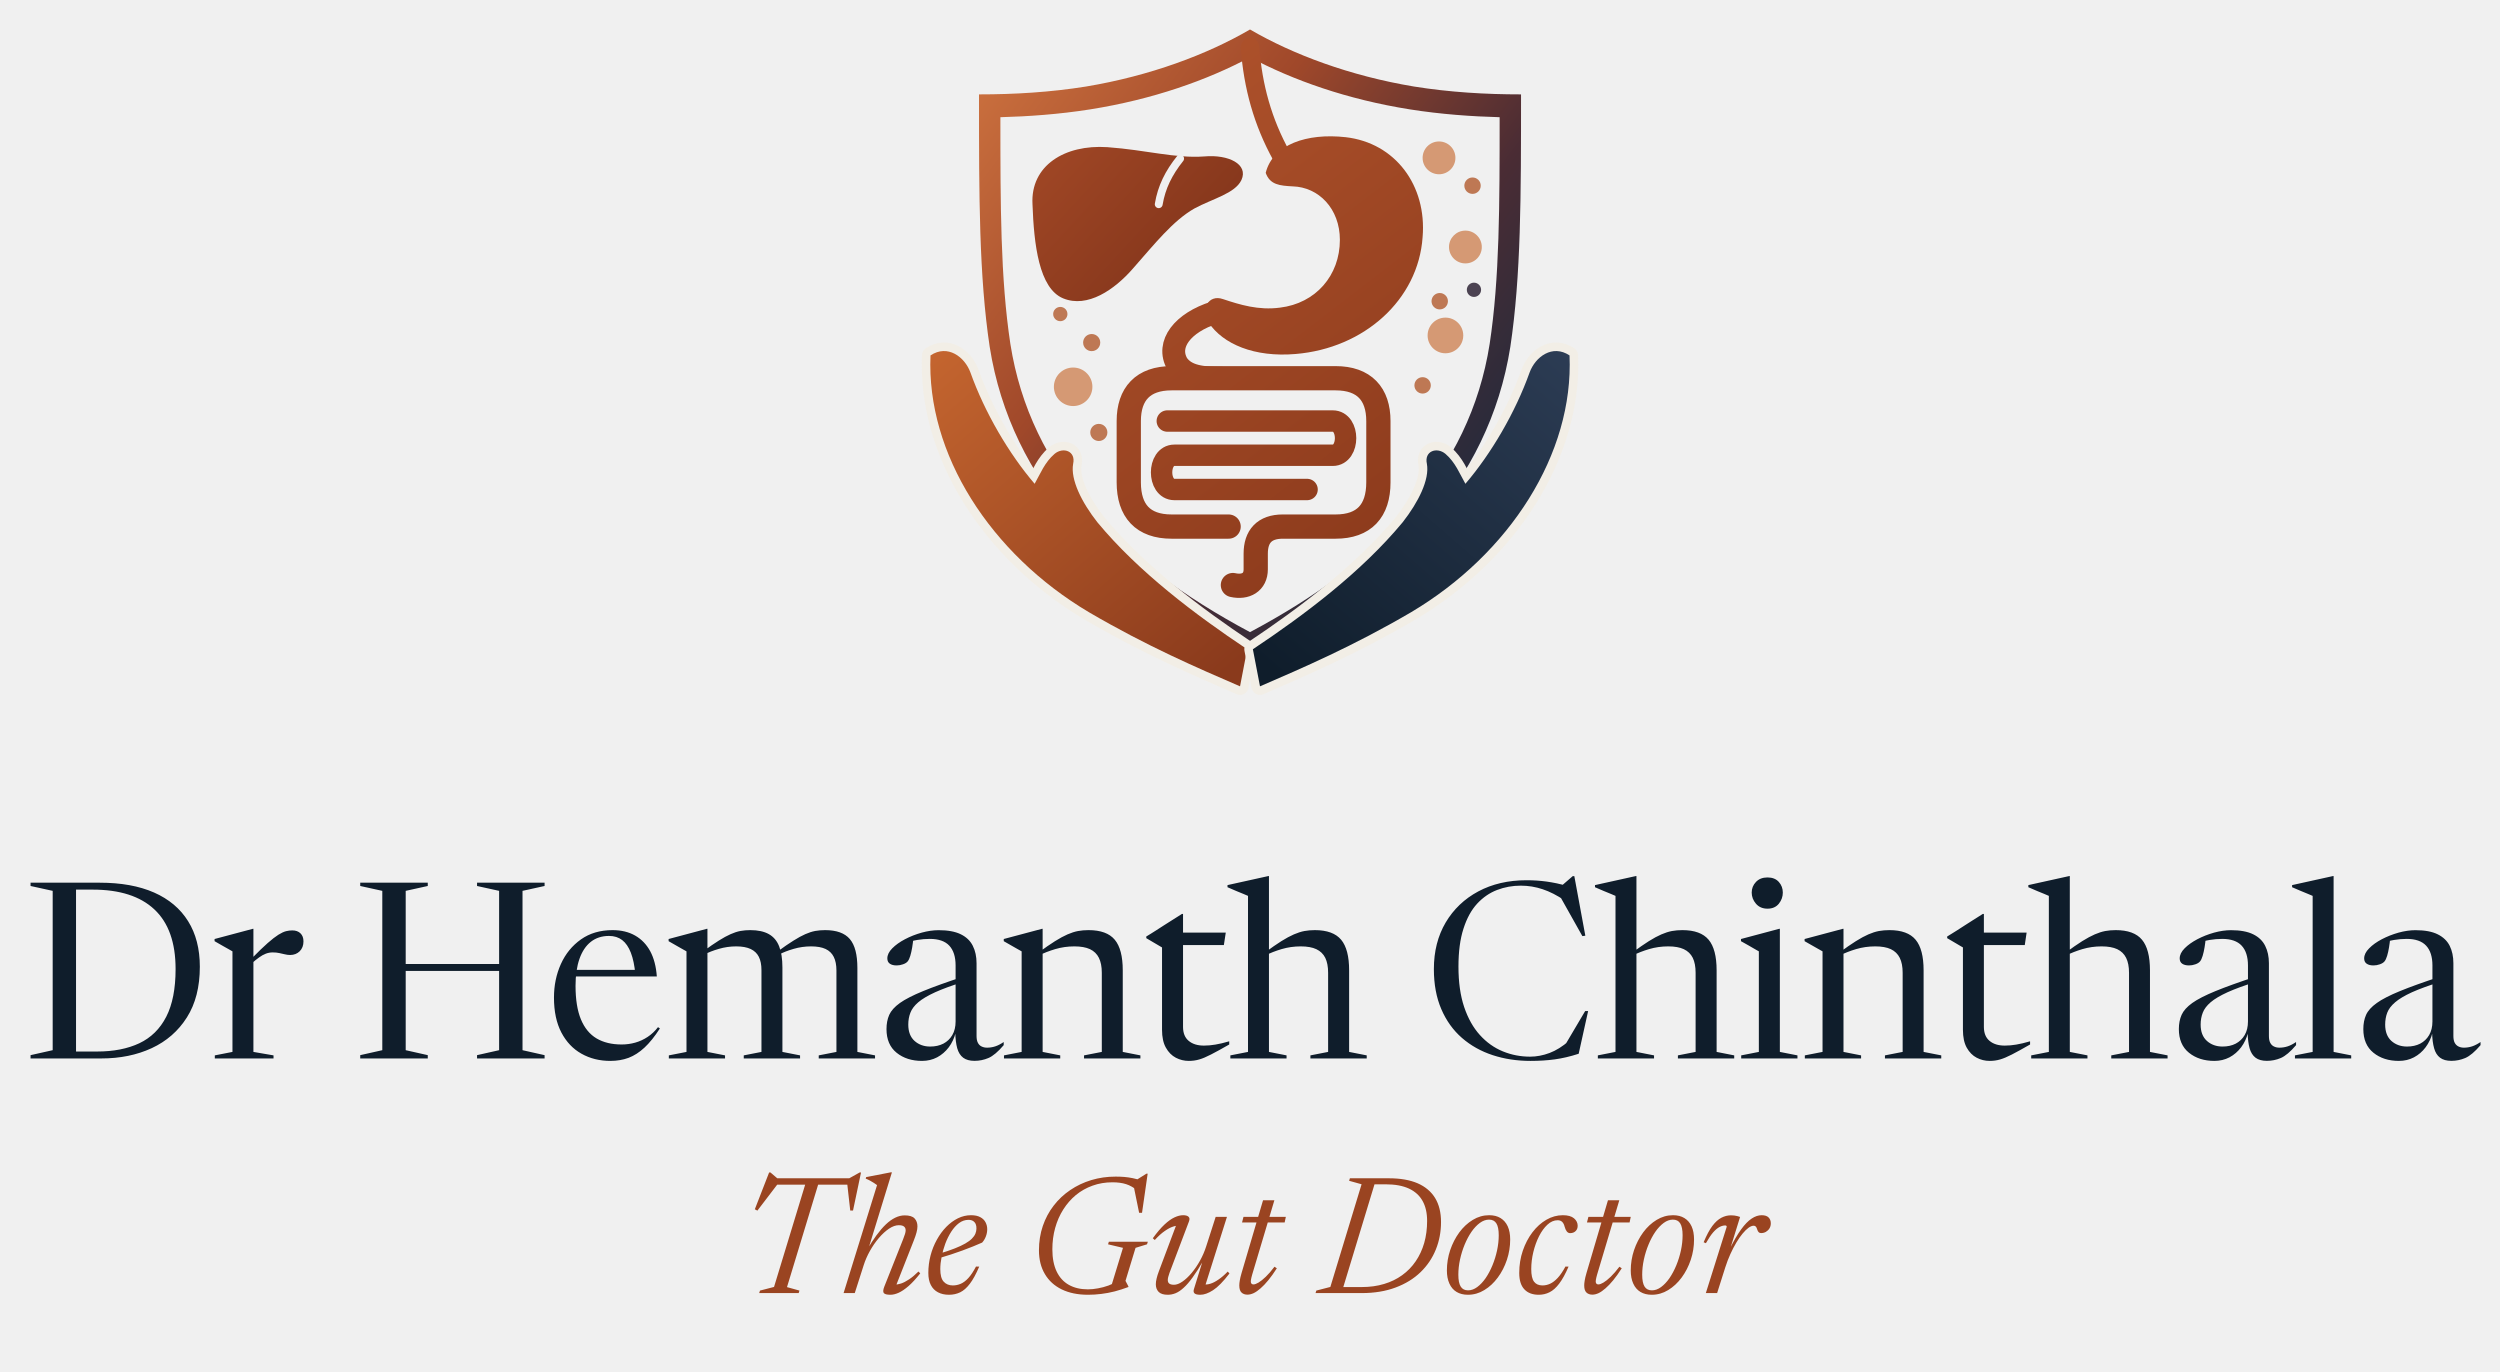
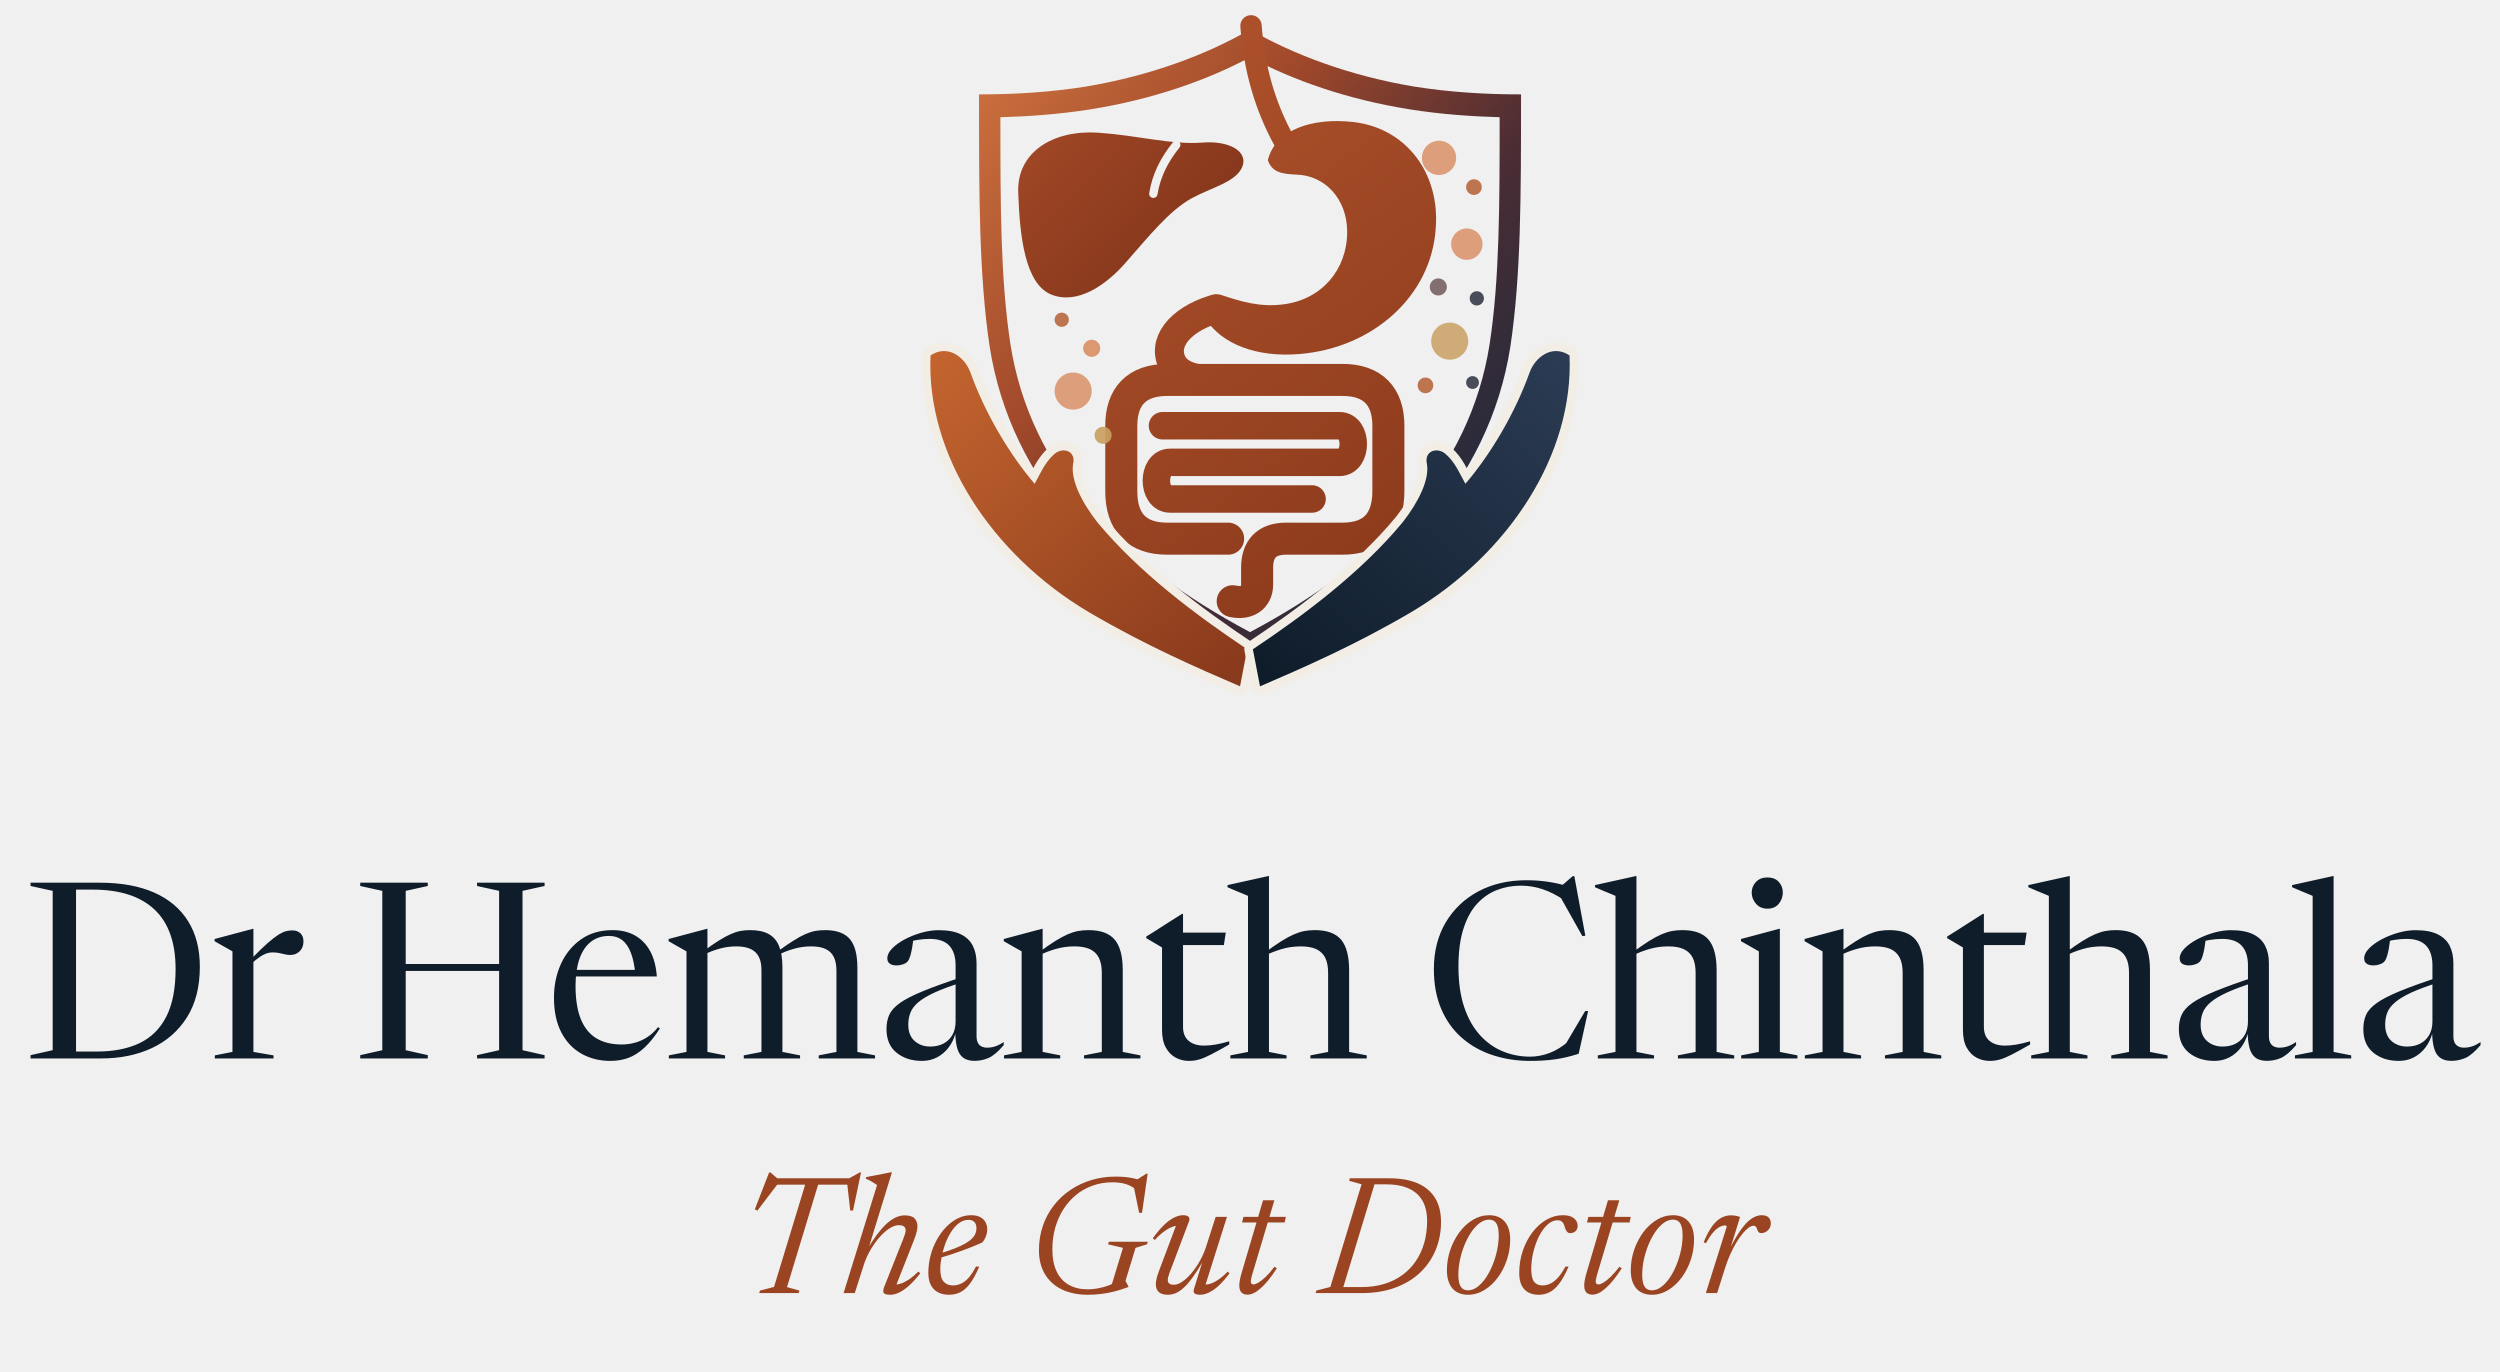
<svg xmlns="http://www.w3.org/2000/svg" viewBox="-4 -4 447.494 245.46" role="img">
  <g transform="translate(155.92 -7.02) scale(1.2766)">
    <defs>
-       <linearGradient id="sc3ring" x1="10" y1="10" x2="90" y2="70" gradientUnits="userSpaceOnUse">
+       <linearGradient id="sc4ring" x1="10" y1="10" x2="90" y2="70" gradientUnits="userSpaceOnUse">
        <stop offset="0" stop-color="#cf7440" />
        <stop offset=".38" stop-color="#a0482a" />
        <stop offset=".7" stop-color="#4a2c34" />
        <stop offset="1" stop-color="#1c2b3e" />
      </linearGradient>
-       <linearGradient id="sc3org" x1="20" y1="20" x2="70" y2="85" gradientUnits="userSpaceOnUse">
+       <linearGradient id="sc4org" x1="20" y1="20" x2="70" y2="85" gradientUnits="userSpaceOnUse">
        <stop offset="0" stop-color="#b0532c" />
        <stop offset="1" stop-color="#8a391b" />
      </linearGradient>
-       <linearGradient id="sc3liv" x1="20" y1="22" x2="45" y2="45" gradientUnits="userSpaceOnUse">
+       <linearGradient id="sc4liv" x1="20" y1="22" x2="45" y2="45" gradientUnits="userSpaceOnUse">
        <stop offset="0" stop-color="#a24826" />
        <stop offset="1" stop-color="#7e3219" />
      </linearGradient>
-       <linearGradient id="sc3hl" x1="5" y1="52" x2="45" y2="98" gradientUnits="userSpaceOnUse">
+       <linearGradient id="sc4hl" x1="5" y1="52" x2="45" y2="98" gradientUnits="userSpaceOnUse">
        <stop offset="0" stop-color="#c4652f" />
        <stop offset="1" stop-color="#8a3a1c" />
      </linearGradient>
-       <linearGradient id="sc3hr" x1="95" y1="52" x2="55" y2="98" gradientUnits="userSpaceOnUse">
+       <linearGradient id="sc4hr" x1="95" y1="52" x2="55" y2="98" gradientUnits="userSpaceOnUse">
        <stop offset="0" stop-color="#2c3c54" />
        <stop offset="1" stop-color="#0f1d2b" />
      </linearGradient>
-       <mask id="sc3lobe" maskUnits="userSpaceOnUse" x="0" y="0" width="100" height="100">
+       <mask id="sc4lobe" maskUnits="userSpaceOnUse" x="0" y="0" width="100" height="100">
        <rect width="100" height="100" fill="#fff" />
        <path d="M40.2 24.6 C38.6 26.6 37.6 28.6 37.2 31" stroke="#000" stroke-width="1.1" fill="none" stroke-linecap="round" />
      </mask>
    </defs>
-     <path d="M50 6.5 C56 10 64 13 73 14.5 C78 15.3 83 15.6 88 15.6 C88 30 88 41 86.5 51 C83.5 70 70 84 50 94.5 C30 84 16.5 70 13.5 51 C12 41 12 30 12 15.6 C17 15.6 22 15.3 27 14.5 C36 13 44 10 50 6.5 Z M50 10.4 C56 13.6 63.6 16.3 72.4 17.7 C76.8 18.4 81.2 18.7 85 18.8 C85 31 85 41.4 83.6 50.6 C80.8 68.4 68.4 81.2 50 91 C31.6 81.2 19.2 68.4 16.4 50.6 C15 41.4 15 31 15 18.8 C18.8 18.7 23.2 18.4 27.6 17.7 C36.4 16.3 44 13.6 50 10.4 Z" fill-rule="evenodd" fill="url(#sc3ring)" />
-     <path d="M50 9 C50.4 14.5 51.8 19.5 54.4 24.2" fill="none" stroke="url(#sc3org)" stroke-width="2.6" stroke-linecap="round" />
-     <path d="M19.5 31 C19.2 25.6 24 22.6 30 23 C35.5 23.4 39.5 24.6 43.6 24.3 C47 24 49.8 25.4 48.8 27.6 C47.9 29.5 44.8 30.2 42.2 31.6 C39.2 33.3 36.6 36.6 33.6 40 C31 43 27.2 45.6 23.8 44.2 C20.4 42.8 19.7 36.6 19.5 31 Z" fill="url(#sc3liv)" mask="url(#sc3lobe)" />
-     <path d="M52.2 26.6 C53.2 22.6 58 21 63.4 21.6 C70.4 22.4 74.8 28.4 74.2 35.6 C73.6 44.4 66 51.2 56.4 52 C50.6 52.5 46.2 50.6 44.2 47.6 C43 45.7 44.2 43.6 46.2 44.3 C48.6 45.1 51.2 45.9 54.2 45.5 C59.2 44.9 62.6 41 62.6 36 C62.6 31.6 59.6 28.6 56 28.5 C54.2 28.4 52.8 28.3 52.2 26.6 Z" fill="url(#sc3org)" />
-     <path d="M45 46.2 C40.6 47.6 38.2 50.6 39.8 53.4 C41 55.2 43.4 55.4 46 55.4" fill="none" stroke="url(#sc3org)" stroke-width="3.2" stroke-linecap="round" />
-     <path d="M46 55.4 L62 55.4 C66 55.4 68 57.6 68 61.4 L68 70 C68 74 66 76.2 62 76.2 L54.6 76.2 C52 76.2 50.8 77.6 50.8 80 L50.8 82.2 C50.8 84 49.4 84.8 47.6 84.4 M46 55.4 L39 55.4 C35 55.4 33 57.6 33 61.4 L33 70 C33 74 35 76.2 39 76.2 L47 76.2" fill="none" stroke="url(#sc3org)" stroke-width="3.4" stroke-linecap="round" stroke-linejoin="round" />
-     <path d="M38.4 61.4 L61.6 61.4 C64 61.4 64 66.2 61.6 66.2 L39.4 66.2 C37 66.2 37 71 39.4 71 L58 71" fill="none" stroke="url(#sc3org)" stroke-width="3" stroke-linecap="round" stroke-linejoin="round" />
-     <circle cx="76.5" cy="24.5" r="2.3" fill="#d08a5e" opacity="0.85" />
-     <circle cx="81.2" cy="28.4" r="1.15" fill="#b86a42" opacity="0.9" />
-     <circle cx="80.2" cy="37" r="2.3" fill="#d08a5e" opacity="0.85" />
-     <circle cx="76.6" cy="44.6" r="1.15" fill="#b86a42" opacity="0.9" />
-     <circle cx="81.4" cy="43" r="1" fill="#3a3040" opacity="0.9" />
-     <circle cx="77.4" cy="49.4" r="2.5" fill="#d08a5e" opacity="0.85" />
-     <circle cx="74.2" cy="56.4" r="1.15" fill="#b86a42" opacity="0.9" />
-     <circle cx="23.4" cy="46.4" r="1" fill="#b86a42" opacity="0.9" />
-     <circle cx="27.8" cy="50.4" r="1.2" fill="#b86a42" opacity="0.9" />
-     <circle cx="25.2" cy="56.6" r="2.7" fill="#d08a5e" opacity="0.85" />
-     <circle cx="28.8" cy="63" r="1.2" fill="#b86a42" opacity="0.9" />
+     <path d="M50 6.5 C56 10 64 13 73 14.5 C78 15.3 83 15.6 88 15.6 C88 30 88 41 86.5 51 C83.5 70 70 84 50 94.5 C30 84 16.5 70 13.5 51 C12 41 12 30 12 15.6 C17 15.6 22 15.3 27 14.5 C36 13 44 10 50 6.5 Z M50 10.4 C56 13.6 63.6 16.3 72.4 17.7 C76.8 18.4 81.2 18.7 85 18.8 C85 31 85 41.4 83.6 50.6 C80.8 68.4 68.4 81.2 50 91 C31.6 81.2 19.2 68.4 16.4 50.6 C15 41.4 15 31 15 18.8 C18.8 18.7 23.2 18.4 27.6 17.7 C36.4 16.3 44 13.6 50 10.4 Z" fill-rule="evenodd" fill="url(#sc4ring)" />
+     <g transform="translate(48 52) scale(1.07) translate(-48 -52)">
+       <path d="M50 9 C50.4 14.5 51.8 19.5 54.4 24.2" fill="none" stroke="url(#sc4org)" stroke-width="2.8" stroke-linecap="round" />
+       <path d="M19.5 31 C19.2 25.6 24 22.6 30 23 C35.5 23.4 39.5 24.6 43.6 24.3 C47 24 49.8 25.4 48.8 27.6 C47.9 29.5 44.8 30.2 42.2 31.6 C39.2 33.3 36.6 36.6 33.6 40 C31 43 27.2 45.6 23.8 44.2 C20.4 42.8 19.7 36.6 19.5 31 Z" fill="url(#sc4liv)" mask="url(#sc4lobe)" />
+       <path d="M52.2 26.6 C53.2 22.6 58 21 63.4 21.6 C70.4 22.4 74.8 28.4 74.2 35.6 C73.6 44.4 66 51.2 56.4 52 C50.6 52.5 46.2 50.6 44.2 47.6 C43 45.7 44.2 43.6 46.2 44.3 C48.6 45.1 51.2 45.9 54.2 45.5 C59.2 44.9 62.6 41 62.6 36 C62.6 31.6 59.6 28.6 56 28.5 C54.2 28.4 52.8 28.3 52.2 26.6 Z" fill="url(#sc4org)" />
+       <path d="M45 46.2 C40.6 47.6 38.2 50.6 39.8 53.4 C41 55.2 43.4 55.4 46 55.4" fill="none" stroke="url(#sc4org)" stroke-width="3.8" stroke-linecap="round" />
+       <path d="M46 55.4 L62 55.4 C66 55.4 68 57.6 68 61.4 L68 70 C68 74 66 76.2 62 76.2 L54.6 76.2 C52 76.2 50.8 77.6 50.8 80 L50.8 82.2 C50.8 84 49.4 84.8 47.6 84.4 M46 55.4 L39 55.4 C35 55.4 33 57.6 33 61.4 L33 70 C33 74 35 76.2 39 76.2 L47 76.2" fill="none" stroke="url(#sc4org)" stroke-width="4.2" stroke-linecap="round" stroke-linejoin="round" />
+       <path d="M38.4 61.4 L61.6 61.4 C64 61.4 64 66.2 61.6 66.2 L39.4 66.2 C37 66.2 37 71 39.4 71 L58 71" fill="none" stroke="url(#sc4org)" stroke-width="3.6" stroke-linecap="round" stroke-linejoin="round" />
+     </g>
+     <circle cx="76.5" cy="24.5" r="2.4" fill="#d99066" opacity="0.85" />
+     <circle cx="81.4" cy="28.6" r="1.1" fill="#b86a42" opacity="0.92" />
+     <circle cx="80.4" cy="36.6" r="2.2" fill="#d99066" opacity="0.85" />
+     <circle cx="76.4" cy="42.6" r="1.2" fill="#7a6466" opacity="0.92" />
+     <circle cx="81.8" cy="44.2" r="1" fill="#3a3f4c" opacity="0.92" />
+     <circle cx="78" cy="50.2" r="2.6" fill="#c9a061" opacity="0.85" />
+     <circle cx="74.6" cy="56.4" r="1.1" fill="#b86a42" opacity="0.92" />
+     <circle cx="81.2" cy="56" r="0.9" fill="#3a3f4c" opacity="0.92" />
+     <circle cx="23.6" cy="47.2" r="1" fill="#b86a42" opacity="0.92" />
+     <circle cx="27.8" cy="51.2" r="1.2" fill="#d99066" opacity="0.92" />
+     <circle cx="25.2" cy="57.2" r="2.6" fill="#d99066" opacity="0.85" />
+     <circle cx="29.4" cy="63.4" r="1.2" fill="#c9a061" opacity="0.92" />
    <path d="M5.2 52.2 C4.6 66 13.6 80 27.4 88.2 C35.6 93 42.6 96 48.6 98.6 L49.6 93.4 C42.4 88.6 34.4 82.6 28.6 75.6 C26.4 72.8 24.8 69.6 25.2 67.4 C25.6 65.6 23.8 65 22.6 66 C21.2 67.2 20.6 68.8 19.8 70.2 C16.2 66 12.8 60.2 10.8 54.6 C10 52.4 7.6 50.6 5.2 52.2 Z" fill="none" stroke="#f2eee6" stroke-width="2.4" stroke-linejoin="round" />
-     <path d="M5.2 52.2 C4.6 66 13.6 80 27.4 88.2 C35.6 93 42.6 96 48.6 98.6 L49.6 93.4 C42.4 88.6 34.4 82.6 28.6 75.6 C26.4 72.8 24.8 69.6 25.2 67.4 C25.6 65.6 23.8 65 22.6 66 C21.2 67.2 20.6 68.8 19.8 70.2 C16.2 66 12.8 60.2 10.8 54.6 C10 52.4 7.6 50.6 5.2 52.2 Z" fill="url(#sc3hl)" />
+     <path d="M5.2 52.2 C4.6 66 13.6 80 27.4 88.2 C35.6 93 42.6 96 48.6 98.6 L49.6 93.4 C42.4 88.6 34.4 82.6 28.6 75.6 C26.4 72.8 24.8 69.6 25.2 67.4 C25.6 65.6 23.8 65 22.6 66 C21.2 67.2 20.6 68.8 19.8 70.2 C16.2 66 12.8 60.2 10.8 54.6 C10 52.4 7.6 50.6 5.2 52.2 Z" fill="url(#sc4hl)" />
    <path d="M 94.8 52.2 C 95.4 66 86.4 80 72.6 88.2 C 64.4 93 57.4 96 51.4 98.6 L 50.4 93.4 C 57.6 88.6 65.6 82.6 71.4 75.6 C 73.6 72.8 75.2 69.6 74.8 67.4 C 74.4 65.6 76.2 65 77.4 66 C 78.8 67.2 79.4 68.8 80.2 70.2 C 83.8 66 87.2 60.2 89.2 54.6 C 90 52.4 92.4 50.6 94.8 52.2 Z" fill="none" stroke="#f2eee6" stroke-width="2.4" stroke-linejoin="round" />
-     <path d="M 94.8 52.2 C 95.4 66 86.4 80 72.6 88.2 C 64.4 93 57.4 96 51.4 98.6 L 50.4 93.4 C 57.6 88.6 65.6 82.6 71.4 75.6 C 73.6 72.8 75.2 69.6 74.8 67.4 C 74.4 65.6 76.2 65 77.4 66 C 78.8 67.2 79.4 68.8 80.2 70.2 C 83.8 66 87.2 60.2 89.2 54.6 C 90 52.4 92.4 50.6 94.8 52.2 Z" fill="url(#sc3hr)" />
+     <path d="M 94.8 52.2 C 95.4 66 86.4 80 72.6 88.2 C 64.4 93 57.4 96 51.4 98.6 L 50.4 93.4 C 57.6 88.6 65.6 82.6 71.4 75.6 C 73.6 72.8 75.2 69.6 74.8 67.4 C 74.4 65.6 76.2 65 77.4 66 C 78.8 67.2 79.4 68.8 80.2 70.2 C 83.8 66 87.2 60.2 89.2 54.6 C 90 52.4 92.4 50.6 94.8 52.2 Z" fill="url(#sc4hr)" />
  </g>
  <g transform="translate(0 185.46)">
    <path d="M27.43 -16.01Q27.43 -23.12 23.64 -26.67Q19.86 -30.22 12.6 -30.22H7.13L7.18 -31.46H13.85Q19.58 -31.46 23.58 -29.7Q27.58 -27.93 29.67 -24.57Q31.77 -21.21 31.77 -16.42Q31.77 -10.99 29.45 -7.34Q27.14 -3.69 23.15 -1.84Q19.17 0 14.15 0H7.18L7.13 -1.24H13.38Q17.8 -1.24 20.94 -2.72Q24.09 -4.21 25.76 -7.47Q27.43 -10.72 27.43 -16.01ZM1.47 0V-0.59L5.43 -1.48V-30L1.47 -30.87V-31.46H9.61V0H1.47ZM48.32 -22.92Q49.24 -22.92 49.78 -22.4Q50.32 -21.88 50.32 -20.96Q50.32 -19.87 49.65 -19.19Q48.97 -18.52 47.93 -18.52Q47.46 -18.52 46.99 -18.64Q46.53 -18.75 46.01 -18.86Q45.49 -18.98 44.82 -18.98Q44.16 -18.98 43.57 -18.75Q42.98 -18.52 42.39 -18.09Q41.79 -17.67 41.08 -17.03V-17.92Q42.76 -19.64 43.91 -20.65Q45.06 -21.66 45.84 -22.15Q46.62 -22.63 47.2 -22.78Q47.77 -22.92 48.32 -22.92ZM41.36 -18.82V-1.17L44.96 -0.55V0H34.45V-0.55L37.61 -1.17V-19.17Q37.33 -19.33 36.89 -19.58Q36.46 -19.82 35.84 -20.17Q35.22 -20.53 34.41 -20.99V-21.38L41.27 -23.21H41.36V-18.82ZM68.62 -1.48 72.57 -0.59V0H60.48V-0.59L64.43 -1.48V-30L60.48 -30.87V-31.46H72.57V-30.87L68.62 -30V-1.48ZM89.53 -1.48 93.48 -0.59V0H81.39V-0.59L85.34 -1.48V-30L81.39 -30.87V-31.46H93.48V-30.87L89.53 -30V-1.48ZM66.09 -15.67V-16.91H87.8V-15.67H66.09ZM105.65 -22.97Q107.97 -22.97 109.68 -22Q111.39 -21.03 112.39 -19.19Q113.38 -17.34 113.57 -14.68H98.77V-15.86H111.28L109.73 -15.05Q109.51 -17.41 108.92 -18.93Q108.33 -20.45 107.37 -21.19Q106.4 -21.93 105.02 -21.93Q103.1 -21.93 101.76 -20.88Q100.42 -19.82 99.72 -17.82Q99.02 -15.82 99.02 -13Q99.02 -9.33 99.98 -7Q100.95 -4.67 102.79 -3.58Q104.63 -2.5 107.27 -2.5Q108.52 -2.5 109.7 -2.83Q110.87 -3.16 111.92 -3.85Q112.97 -4.54 113.78 -5.6L114.12 -5.37Q112.73 -3.21 111.36 -1.94Q109.99 -0.67 108.51 -0.11Q107.02 0.44 105.25 0.44Q102.37 0.44 100.08 -0.85Q97.8 -2.13 96.48 -4.65Q95.16 -7.18 95.16 -10.89Q95.16 -14.16 96.4 -16.91Q97.64 -19.65 99.99 -21.31Q102.34 -22.97 105.65 -22.97ZM122.63 -19.04V-1.17L125.78 -0.55V0H115.72V-0.55L118.88 -1.17V-19.17Q118.53 -19.37 117.85 -19.75Q117.17 -20.13 115.68 -20.99V-21.38L122.53 -23.21H122.63V-19.04ZM136.05 -16.29V-1.17L139.21 -0.55V0H129.13V-0.55L132.3 -1.17V-15.81Q132.3 -17.25 131.83 -18.19Q131.36 -19.12 130.37 -19.59Q129.37 -20.06 127.78 -20.06Q126.18 -20.06 124.66 -19.61Q123.14 -19.17 122.11 -18.62L121.88 -19.18Q123.49 -20.36 124.67 -21.1Q125.85 -21.84 126.78 -22.25Q127.7 -22.66 128.54 -22.82Q129.38 -22.97 130.3 -22.97Q132.34 -22.97 133.61 -22.26Q134.88 -21.55 135.46 -20.08Q136.05 -18.61 136.05 -16.29ZM149.47 -16.2V-1.17L152.63 -0.55V0H142.55V-0.55L145.72 -1.17V-15.73Q145.72 -17.23 145.24 -18.18Q144.77 -19.13 143.77 -19.6Q142.77 -20.06 141.18 -20.06Q139.57 -20.06 138.04 -19.61Q136.5 -19.16 135.48 -18.61L135.23 -19.17Q136.84 -20.35 138.03 -21.09Q139.22 -21.84 140.15 -22.25Q141.08 -22.66 141.92 -22.82Q142.77 -22.97 143.69 -22.97Q146.76 -22.97 148.12 -21.37Q149.47 -19.78 149.47 -16.2ZM168.41 -14.64 168.62 -13.76Q165.38 -12.75 163.39 -11.85Q161.4 -10.94 160.36 -10.05Q159.33 -9.16 158.96 -8.19Q158.58 -7.22 158.58 -6.06Q158.58 -4.14 159.71 -3.13Q160.84 -2.13 162.5 -2.13Q163.84 -2.13 164.86 -2.65Q165.87 -3.18 166.46 -4.18Q167.05 -5.19 167.05 -6.62V-16.65Q167.05 -18.97 165.92 -20.19Q164.79 -21.4 162.44 -21.4Q161.31 -21.4 160.18 -21.21Q159.04 -21.02 158.29 -20.66L159.49 -21.53Q159.42 -20.72 159.28 -19.88Q159.14 -19.04 158.94 -18.37Q158.74 -17.7 158.47 -17.37Q158.19 -17.04 157.63 -16.85Q157.07 -16.65 156.49 -16.65Q155.73 -16.65 155.28 -16.96Q154.83 -17.27 154.83 -17.91Q154.83 -18.82 155.71 -19.71Q156.6 -20.61 157.99 -21.34Q159.38 -22.07 160.98 -22.52Q162.58 -22.96 164.01 -22.96Q166.5 -22.96 167.99 -22.22Q169.47 -21.49 170.13 -20.16Q170.8 -18.83 170.8 -17.04V-4.02Q170.8 -3.25 171.04 -2.8Q171.28 -2.34 171.71 -2.14Q172.14 -1.93 172.68 -1.93Q173.43 -1.93 174.14 -2.16Q174.85 -2.39 175.66 -2.94V-2.38Q174.13 -0.59 172.93 -0.08Q171.73 0.43 170.44 0.43Q169.16 0.43 168.41 -0.13Q167.66 -0.7 167.34 -1.83Q167.03 -2.96 166.99 -4.63L167.07 -4.65Q166.69 -3.15 165.83 -2Q164.96 -0.85 163.74 -0.2Q162.51 0.44 161.05 0.44Q158.3 0.44 156.49 -1.02Q154.68 -2.48 154.68 -5.26Q154.68 -6.69 155.17 -7.8Q155.66 -8.9 157.07 -9.92Q158.49 -10.93 161.22 -12.05Q163.95 -13.17 168.41 -14.64ZM182.63 -18.99V-1.17L185.78 -0.55V0H175.71V-0.55L178.87 -1.17V-19.17Q178.52 -19.37 177.84 -19.75Q177.17 -20.13 175.67 -20.99V-21.38L182.53 -23.21H182.63V-18.99ZM190.04 -0.55 193.22 -1.17V-15.34Q193.22 -16.96 192.7 -18.01Q192.18 -19.05 191.11 -19.56Q190.03 -20.06 188.31 -20.06Q186.53 -20.06 184.88 -19.57Q183.22 -19.07 182.12 -18.5L181.87 -18.94Q183.57 -20.19 184.84 -20.99Q186.1 -21.78 187.09 -22.21Q188.08 -22.64 188.97 -22.81Q189.86 -22.97 190.84 -22.97Q194.11 -22.97 195.54 -21.25Q196.97 -19.54 196.97 -15.77V-1.17L200.13 -0.55V0H190.04V-0.55ZM207.76 -5.65Q207.76 -3.99 208.77 -3.15Q209.78 -2.3 211.5 -2.3Q212.49 -2.3 213.55 -2.48Q214.6 -2.65 216.03 -3.07V-2.5Q214.01 -1.34 212.77 -0.71Q211.54 -0.07 210.66 0.18Q209.78 0.44 208.8 0.44Q207.56 0.44 206.47 -0.13Q205.38 -0.7 204.69 -1.93Q204 -3.15 204 -5.13V-19.87L201.18 -21.53V-21.83Q201.48 -22.01 201.92 -22.28Q202.36 -22.54 202.92 -22.91Q203.49 -23.27 204.19 -23.73Q204.9 -24.18 205.75 -24.72Q206.6 -25.26 207.57 -25.87H207.76V-21.73V-5.65ZM206.51 -20.3V-22.53H215.41L215.07 -20.3H206.51ZM230.56 -0.55 233.73 -1.17V-15.34Q233.73 -16.96 233.22 -18.01Q232.7 -19.05 231.62 -19.56Q230.55 -20.06 228.83 -20.06Q227.05 -20.06 225.39 -19.57Q223.74 -19.07 222.64 -18.5L222.39 -18.94Q224.09 -20.19 225.35 -20.99Q226.61 -21.78 227.61 -22.21Q228.6 -22.64 229.49 -22.81Q230.37 -22.97 231.36 -22.97Q234.62 -22.97 236.06 -21.25Q237.49 -19.54 237.49 -15.77V-1.17L240.64 -0.55V0H230.56V-0.55ZM226.29 0H216.23V-0.55L219.39 -1.17V-29.1Q219.1 -29.22 218.57 -29.45Q218.03 -29.67 217.3 -29.97Q216.58 -30.28 215.72 -30.65V-31.03L223.04 -32.65H223.14V-20.35V-1.17L226.29 -0.55V0ZM269.89 -0.32Q271.61 -0.32 273.37 -0.98Q275.12 -1.64 276.85 -3.15L275.98 -2.12L279.74 -8.48H280.27L278.58 -0.84Q276.29 -0.1 274.27 0.17Q272.26 0.44 269.96 0.44Q266.33 0.44 263.19 -0.59Q260.05 -1.62 257.68 -3.68Q255.31 -5.75 253.99 -8.83Q252.66 -11.91 252.66 -16Q252.66 -20.75 254.77 -24.33Q256.88 -27.9 260.61 -29.9Q264.35 -31.9 269.25 -31.9Q271.11 -31.9 272.85 -31.66Q274.6 -31.41 276.46 -30.92L275.28 -30.7L277.51 -32.63H277.8L279.77 -21.97L279.24 -21.9L275.09 -29.29L276.1 -28.26Q274.04 -29.66 272.13 -30.29Q270.23 -30.93 268.22 -30.93Q265.99 -30.93 263.98 -30.16Q261.97 -29.39 260.41 -27.71Q258.85 -26.02 257.96 -23.24Q257.06 -20.47 257.06 -16.44Q257.06 -12.25 258.08 -9.21Q259.11 -6.16 260.9 -4.19Q262.68 -2.22 265 -1.27Q267.31 -0.32 269.89 -0.32ZM296.34 -0.55 299.51 -1.17V-15.34Q299.51 -16.96 299 -18.01Q298.48 -19.05 297.4 -19.56Q296.33 -20.06 294.61 -20.06Q292.83 -20.06 291.17 -19.57Q289.52 -19.07 288.42 -18.5L288.17 -18.94Q289.87 -20.19 291.13 -20.99Q292.39 -21.78 293.39 -22.21Q294.38 -22.64 295.27 -22.81Q296.15 -22.97 297.14 -22.97Q300.4 -22.97 301.84 -21.25Q303.27 -19.54 303.27 -15.77V-1.17L306.42 -0.55V0H296.34V-0.55ZM292.07 0H282.01V-0.55L285.17 -1.17V-29.1Q284.88 -29.22 284.35 -29.45Q283.81 -29.67 283.08 -29.97Q282.36 -30.28 281.5 -30.65V-31.03L288.82 -32.65H288.92V-20.35V-1.17L292.07 -0.55V0ZM312.38 -26.81Q311.07 -26.81 310.31 -27.7Q309.55 -28.59 309.55 -29.69Q309.55 -30.79 310.31 -31.59Q311.07 -32.4 312.38 -32.4Q313.69 -32.4 314.41 -31.59Q315.12 -30.79 315.12 -29.69Q315.12 -28.59 314.41 -27.7Q313.69 -26.81 312.38 -26.81ZM314.59 -23.21V-19.26V-1.17L317.74 -0.55V0H307.67V-0.55L310.83 -1.17V-19.17Q310.59 -19.31 310.09 -19.59Q309.59 -19.88 308.95 -20.25Q308.31 -20.61 307.63 -20.99V-21.38L314.49 -23.21H314.59ZM325.98 -18.99V-1.17L329.13 -0.55V0H319.06V-0.55L322.23 -1.17V-19.17Q321.87 -19.37 321.2 -19.75Q320.52 -20.13 319.02 -20.99V-21.38L325.88 -23.21H325.98V-18.99ZM333.4 -0.55 336.57 -1.17V-15.34Q336.57 -16.96 336.05 -18.01Q335.53 -19.05 334.46 -19.56Q333.39 -20.06 331.67 -20.06Q329.88 -20.06 328.23 -19.57Q326.58 -19.07 325.48 -18.5L325.23 -18.94Q326.92 -20.19 328.19 -20.99Q329.45 -21.78 330.44 -22.21Q331.43 -22.64 332.32 -22.81Q333.21 -22.97 334.2 -22.97Q337.46 -22.97 338.89 -21.25Q340.32 -19.54 340.32 -15.77V-1.17L343.48 -0.55V0H333.4V-0.55ZM351.11 -5.65Q351.11 -3.99 352.12 -3.15Q353.13 -2.3 354.85 -2.3Q355.85 -2.3 356.9 -2.48Q357.95 -2.65 359.38 -3.07V-2.5Q357.36 -1.34 356.13 -0.71Q354.89 -0.07 354.01 0.18Q353.13 0.44 352.15 0.44Q350.91 0.44 349.82 -0.13Q348.73 -0.7 348.04 -1.93Q347.36 -3.15 347.36 -5.13V-19.87L344.54 -21.53V-21.83Q344.83 -22.01 345.27 -22.28Q345.71 -22.54 346.28 -22.91Q346.84 -23.27 347.55 -23.73Q348.25 -24.18 349.1 -24.72Q349.95 -25.26 350.92 -25.87H351.11V-21.73V-5.65ZM349.86 -20.3V-22.53H358.76L358.43 -20.3H349.86ZM373.91 -0.55 377.09 -1.17V-15.34Q377.09 -16.96 376.57 -18.01Q376.05 -19.05 374.98 -19.56Q373.9 -20.06 372.18 -20.06Q370.4 -20.06 368.74 -19.57Q367.09 -19.07 365.99 -18.5L365.74 -18.94Q367.44 -20.19 368.7 -20.99Q369.97 -21.78 370.96 -22.21Q371.95 -22.64 372.84 -22.81Q373.72 -22.97 374.71 -22.97Q377.98 -22.97 379.41 -21.25Q380.84 -19.54 380.84 -15.77V-1.17L383.99 -0.55V0H373.91V-0.55ZM369.65 0H359.58V-0.55L362.74 -1.17V-29.1Q362.46 -29.22 361.92 -29.45Q361.38 -29.67 360.65 -29.97Q359.93 -30.28 359.07 -30.65V-31.03L366.4 -32.65H366.49V-20.35V-1.17L369.65 -0.55V0ZM399.74 -14.64 399.95 -13.76Q396.71 -12.75 394.72 -11.85Q392.73 -10.94 391.69 -10.05Q390.66 -9.16 390.29 -8.19Q389.91 -7.22 389.91 -6.06Q389.91 -4.14 391.04 -3.13Q392.17 -2.13 393.83 -2.13Q395.17 -2.13 396.19 -2.65Q397.2 -3.18 397.79 -4.18Q398.38 -5.19 398.38 -6.62V-16.65Q398.38 -18.97 397.25 -20.19Q396.12 -21.4 393.77 -21.4Q392.64 -21.4 391.51 -21.21Q390.37 -21.02 389.62 -20.66L390.82 -21.53Q390.75 -20.72 390.61 -19.88Q390.47 -19.04 390.27 -18.37Q390.07 -17.7 389.8 -17.37Q389.52 -17.04 388.96 -16.85Q388.4 -16.65 387.82 -16.65Q387.06 -16.65 386.61 -16.96Q386.16 -17.27 386.16 -17.91Q386.16 -18.82 387.04 -19.71Q387.93 -20.61 389.32 -21.34Q390.71 -22.07 392.31 -22.52Q393.91 -22.96 395.34 -22.96Q397.83 -22.96 399.32 -22.22Q400.8 -21.49 401.46 -20.16Q402.13 -18.83 402.13 -17.04V-4.02Q402.13 -3.25 402.37 -2.8Q402.61 -2.34 403.04 -2.14Q403.47 -1.93 404.01 -1.93Q404.76 -1.93 405.47 -2.16Q406.18 -2.39 406.99 -2.94V-2.38Q405.46 -0.59 404.26 -0.08Q403.06 0.43 401.77 0.43Q400.49 0.43 399.74 -0.13Q398.99 -0.7 398.67 -1.83Q398.36 -2.96 398.32 -4.63L398.4 -4.65Q398.02 -3.15 397.16 -2Q396.29 -0.85 395.07 -0.2Q393.84 0.44 392.38 0.44Q389.63 0.44 387.82 -1.02Q386.01 -2.48 386.01 -5.26Q386.01 -6.69 386.5 -7.8Q386.99 -8.9 388.4 -9.92Q389.82 -10.93 392.55 -12.05Q395.28 -13.17 399.74 -14.64ZM413.71 -1.17 416.86 -0.55V0H406.79V-0.55L409.96 -1.17V-29.1Q409.67 -29.22 409.13 -29.45Q408.59 -29.67 407.87 -29.97Q407.14 -30.28 406.28 -30.65V-31.03L413.61 -32.65H413.71V-29V-1.17ZM432.76 -14.64 432.98 -13.76Q429.74 -12.75 427.74 -11.85Q425.75 -10.94 424.72 -10.05Q423.68 -9.16 423.31 -8.19Q422.94 -7.22 422.94 -6.06Q422.94 -4.14 424.06 -3.13Q425.19 -2.13 426.85 -2.13Q428.19 -2.13 429.21 -2.65Q430.22 -3.18 430.81 -4.18Q431.4 -5.19 431.4 -6.62V-16.65Q431.4 -18.97 430.27 -20.19Q429.14 -21.4 426.79 -21.4Q425.66 -21.4 424.53 -21.21Q423.4 -21.02 422.64 -20.66L423.84 -21.53Q423.77 -20.72 423.63 -19.88Q423.49 -19.04 423.29 -18.37Q423.09 -17.7 422.82 -17.37Q422.54 -17.04 421.98 -16.85Q421.42 -16.65 420.84 -16.65Q420.08 -16.65 419.63 -16.96Q419.18 -17.27 419.18 -17.91Q419.18 -18.82 420.07 -19.71Q420.95 -20.61 422.34 -21.34Q423.74 -22.07 425.33 -22.52Q426.93 -22.96 428.36 -22.96Q430.86 -22.96 432.34 -22.22Q433.82 -21.49 434.49 -20.16Q435.15 -18.83 435.15 -17.04V-4.02Q435.15 -3.25 435.39 -2.8Q435.64 -2.34 436.07 -2.14Q436.5 -1.93 437.03 -1.93Q437.78 -1.93 438.49 -2.16Q439.2 -2.39 440.01 -2.94V-2.38Q438.48 -0.59 437.28 -0.08Q436.08 0.43 434.79 0.43Q433.52 0.43 432.77 -0.13Q432.01 -0.7 431.7 -1.83Q431.38 -2.96 431.34 -4.63L431.42 -4.65Q431.04 -3.15 430.18 -2Q429.32 -0.85 428.09 -0.2Q426.87 0.44 425.4 0.44Q422.65 0.44 420.84 -1.02Q419.03 -2.48 419.03 -5.26Q419.03 -6.69 419.52 -7.8Q420.01 -8.9 421.43 -9.92Q422.84 -10.93 425.57 -12.05Q428.3 -13.17 432.76 -14.64Z" fill="#0f1d2b" />
  </g>
  <g transform="translate(127.94 227.46)">
    <path d="M20.85 -19.41H5.73L7.39 -19.69L3.63 -14.76L3.17 -15L5.73 -21.59H5.97L7.46 -20.32L6.43 -20.55H20.87L19.66 -20.32L21.94 -21.59H22.18L20.75 -14.78H20.25L19.7 -19.67L20.85 -19.41ZM12.32 -19.86H14.64L8.93 -1.07L11.16 -0.45L11.02 0H3.95L4.1 -0.45L6.61 -1.1L12.32 -19.86ZM22.65 -4.97 21.06 0H19.06L25.05 -19.33Q24.78 -19.54 24.47 -19.73Q24.16 -19.93 23.81 -20.12Q23.45 -20.32 23.02 -20.49L23.1 -20.76L27.47 -21.61H27.71L23.43 -7.69L23.22 -7.69Q24.1 -9.19 24.95 -10.35Q25.8 -11.51 26.63 -12.3Q27.46 -13.09 28.31 -13.5Q29.15 -13.91 30 -13.91Q31.26 -13.91 31.77 -13.36Q32.28 -12.81 32.28 -11.95Q32.28 -11.46 32.12 -10.87Q31.97 -10.27 31.61 -9.37L28.33 -1.04L28.21 -1.54Q28.69 -1.5 29.33 -1.71Q29.98 -1.92 30.77 -2.45Q31.56 -2.97 32.46 -3.86L32.78 -3.53Q31.65 -2.1 30.69 -1.26Q29.72 -0.42 28.92 -0.06Q28.12 0.3 27.43 0.3Q26.5 0.3 26.26 -0.01Q26.02 -0.32 26.35 -1.16L29.72 -9.65Q29.95 -10.23 30.06 -10.6Q30.17 -10.97 30.17 -11.23Q30.17 -11.68 29.88 -11.91Q29.6 -12.15 28.94 -12.15Q28.12 -12.15 27.19 -11.53Q26.26 -10.9 25.37 -9.86Q24.48 -8.81 23.77 -7.54Q23.06 -6.27 22.65 -4.97ZM41.42 -13.11Q40.5 -13.11 39.72 -12.53Q38.95 -11.95 38.33 -10.99Q37.71 -10.02 37.27 -8.86Q36.84 -7.69 36.61 -6.5Q36.37 -5.31 36.37 -4.3Q36.37 -2.7 36.98 -2.04Q37.59 -1.37 38.62 -1.37Q39.35 -1.37 40.04 -1.67Q40.73 -1.97 41.4 -2.7Q42.07 -3.43 42.76 -4.75L43.34 -4.74Q42.5 -2.77 41.67 -1.68Q40.84 -0.58 39.93 -0.14Q39.02 0.3 37.92 0.3Q36.79 0.3 35.96 -0.14Q35.13 -0.57 34.68 -1.44Q34.23 -2.31 34.23 -3.6Q34.23 -5.21 34.63 -6.74Q35.03 -8.26 35.76 -9.56Q36.48 -10.87 37.44 -11.85Q38.4 -12.83 39.53 -13.39Q40.66 -13.94 41.87 -13.94Q42.89 -13.94 43.53 -13.59Q44.17 -13.25 44.47 -12.67Q44.77 -12.1 44.77 -11.43Q44.77 -10.78 44.53 -10.15Q44.29 -9.51 43.86 -9.04Q43.13 -8.71 42.23 -8.35Q41.33 -7.98 40.33 -7.62Q39.33 -7.26 38.28 -6.91Q37.23 -6.57 36.18 -6.26L36.24 -7.07Q37.83 -7.55 38.97 -8Q40.11 -8.45 40.85 -8.88Q41.6 -9.31 42.03 -9.75Q42.46 -10.18 42.65 -10.63Q42.83 -11.07 42.84 -11.53Q42.86 -12 42.71 -12.35Q42.55 -12.71 42.23 -12.91Q41.91 -13.11 41.42 -13.11ZM62.79 -0.67Q63.65 -0.67 64.6 -0.85Q65.55 -1.02 66.47 -1.35Q67.39 -1.69 68.12 -2.17L66.81 -0.71L69.07 -8.1L66.4 -8.73L66.54 -9.19H73.52L73.37 -8.73L71.32 -8.1L69.52 -2.19L70.05 -1.18L70.02 -1.08Q68.79 -0.62 67.58 -0.3Q66.36 0.01 65.18 0.15Q63.99 0.3 62.82 0.3Q60.08 0.3 58.11 -0.66Q56.14 -1.62 55.09 -3.41Q54.03 -5.19 54.03 -7.66Q54.03 -9.99 54.72 -12.01Q55.41 -14.03 56.66 -15.65Q57.91 -17.28 59.63 -18.44Q61.35 -19.61 63.41 -20.23Q65.47 -20.85 67.76 -20.85Q68.56 -20.85 69.32 -20.79Q70.08 -20.72 70.82 -20.57Q71.56 -20.42 72.3 -20.16L71.26 -20.12L73.27 -21.38H73.49L72.48 -14.37H71.96L70.98 -19.17L71.73 -18.3Q70.67 -19.17 69.63 -19.5Q68.59 -19.83 67.19 -19.83Q65.28 -19.83 63.62 -19.23Q61.97 -18.64 60.64 -17.55Q59.32 -16.45 58.38 -14.96Q57.43 -13.46 56.93 -11.65Q56.43 -9.85 56.43 -7.84Q56.43 -5.48 57.19 -3.88Q57.95 -2.28 59.37 -1.48Q60.8 -0.67 62.79 -0.67ZM81.77 -0.71 83.37 -5.88 83.51 -5.91Q82.44 -4.05 81.56 -2.84Q80.69 -1.63 79.93 -0.95Q79.18 -0.26 78.49 0.02Q77.8 0.3 77.09 0.3Q75.96 0.3 75.45 -0.22Q74.95 -0.74 74.95 -1.58Q74.95 -2.03 75.09 -2.61Q75.22 -3.18 75.49 -3.89L78.76 -12.6L79.14 -12.04Q78.7 -12.12 78.03 -11.9Q77.36 -11.68 76.53 -11.1Q75.7 -10.53 74.76 -9.5L74.41 -9.82Q75.54 -11.37 76.5 -12.27Q77.46 -13.17 78.29 -13.55Q79.12 -13.94 79.84 -13.94Q80.52 -13.94 80.81 -13.66Q81.1 -13.39 80.88 -12.82L77.39 -3.6Q77.25 -3.19 77.17 -2.89Q77.09 -2.58 77.09 -2.34Q77.09 -1.91 77.36 -1.7Q77.64 -1.49 78.2 -1.49Q78.88 -1.49 79.7 -2.05Q80.52 -2.61 81.34 -3.58Q82.16 -4.55 82.85 -5.79Q83.54 -7.03 83.97 -8.38L85.66 -13.64H87.68L83.72 -1.11L83.6 -1.56Q84.07 -1.48 84.72 -1.68Q85.38 -1.88 86.16 -2.42Q86.95 -2.95 87.82 -3.85L88.13 -3.51Q86.47 -1.34 85.2 -0.52Q83.93 0.3 82.92 0.3Q82.14 0.3 81.88 0.05Q81.61 -0.19 81.77 -0.71ZM90.38 -12.64 90.64 -13.64H98.22L98.01 -12.64H90.38ZM92.2 -3.32Q92.12 -3.02 92.06 -2.79Q92 -2.56 91.98 -2.39Q91.95 -2.22 91.95 -2.09Q91.95 -1.81 92.08 -1.68Q92.2 -1.55 92.43 -1.55Q92.77 -1.55 93.33 -1.88Q93.9 -2.22 94.63 -2.92Q95.36 -3.62 96.19 -4.72L96.61 -4.44Q95.82 -3.2 95.09 -2.31Q94.36 -1.42 93.7 -0.85Q93.04 -0.27 92.46 0.01Q91.87 0.28 91.35 0.28Q90.7 0.28 90.3 -0.09Q89.89 -0.47 89.89 -1.37Q89.89 -1.74 89.98 -2.26Q90.06 -2.79 90.3 -3.6L94.14 -16.61H96.17L92.2 -3.32ZM111.81 -1.08Q113.98 -1.08 115.8 -1.63Q117.62 -2.17 119.05 -3.21Q120.48 -4.24 121.47 -5.7Q122.46 -7.15 122.99 -8.97Q123.51 -10.8 123.51 -12.93Q123.51 -15.04 122.7 -16.49Q121.89 -17.95 120.25 -18.71Q118.61 -19.47 116.09 -19.47H112.65L113.03 -20.55H116.68Q119.72 -20.55 121.8 -19.66Q123.87 -18.76 124.94 -17.02Q126 -15.28 126 -12.72Q126 -10.1 125.07 -7.8Q124.14 -5.49 122.33 -3.74Q120.52 -1.99 117.87 -1Q115.22 0 111.79 0H106.74L107.05 -1.08H111.81ZM111.78 -19.48 109.55 -20.1 109.69 -20.55H114.42L108.18 0H103.54L103.68 -0.45L106.19 -1.1L111.78 -19.48ZM134.62 -13.94Q135.82 -13.94 136.65 -13.43Q137.49 -12.92 137.94 -11.95Q138.38 -10.98 138.38 -9.59Q138.38 -7.72 137.79 -5.95Q137.2 -4.19 136.16 -2.78Q135.12 -1.37 133.75 -0.54Q132.38 0.3 130.81 0.3Q129.63 0.3 128.78 -0.21Q127.94 -0.72 127.5 -1.7Q127.05 -2.68 127.05 -4.05Q127.05 -5.92 127.64 -7.69Q128.24 -9.45 129.27 -10.86Q130.31 -12.27 131.68 -13.1Q133.05 -13.94 134.62 -13.94ZM130.84 -0.49Q131.68 -0.49 132.48 -1.08Q133.28 -1.67 133.98 -2.67Q134.67 -3.68 135.2 -4.96Q135.73 -6.24 136.03 -7.63Q136.33 -9.02 136.33 -10.36Q136.33 -11.79 135.91 -12.47Q135.5 -13.15 134.59 -13.15Q133.76 -13.15 132.95 -12.56Q132.15 -11.97 131.45 -10.97Q130.76 -9.96 130.23 -8.68Q129.7 -7.4 129.4 -6.01Q129.1 -4.62 129.1 -3.28Q129.1 -1.85 129.52 -1.17Q129.94 -0.49 130.84 -0.49ZM146.87 -13.04Q145.9 -13.04 145.05 -12.25Q144.19 -11.46 143.54 -10.17Q142.89 -8.88 142.52 -7.34Q142.15 -5.8 142.15 -4.3Q142.15 -2.71 142.65 -2.04Q143.16 -1.37 144.17 -1.37Q144.86 -1.37 145.54 -1.68Q146.21 -1.99 146.9 -2.73Q147.58 -3.47 148.27 -4.75L148.83 -4.74Q147.99 -2.79 147.15 -1.69Q146.32 -0.59 145.42 -0.15Q144.53 0.3 143.49 0.3Q141.83 0.3 140.92 -0.67Q140 -1.64 140 -3.6Q140 -5.72 140.64 -7.59Q141.28 -9.46 142.37 -10.89Q143.46 -12.32 144.86 -13.13Q146.27 -13.94 147.8 -13.94Q149.15 -13.94 149.81 -13.38Q150.46 -12.82 150.46 -12.05Q150.46 -11.46 150.09 -11.1Q149.73 -10.74 149.13 -10.73Q148.76 -10.72 148.51 -11.04Q148.26 -11.36 148.12 -11.9Q147.99 -12.45 147.68 -12.75Q147.38 -13.04 146.87 -13.04ZM152.12 -12.64 152.38 -13.64H159.96L159.75 -12.64H152.12ZM153.94 -3.32Q153.86 -3.02 153.8 -2.79Q153.74 -2.56 153.72 -2.39Q153.69 -2.22 153.69 -2.09Q153.69 -1.81 153.82 -1.68Q153.94 -1.55 154.17 -1.55Q154.51 -1.55 155.07 -1.88Q155.64 -2.22 156.37 -2.92Q157.1 -3.62 157.93 -4.72L158.35 -4.44Q157.56 -3.2 156.83 -2.31Q156.1 -1.42 155.44 -0.85Q154.78 -0.27 154.2 0.01Q153.61 0.28 153.09 0.28Q152.44 0.28 152.04 -0.09Q151.63 -0.47 151.63 -1.37Q151.63 -1.74 151.72 -2.26Q151.8 -2.79 152.04 -3.6L155.88 -16.61H157.91L153.94 -3.32ZM167.53 -13.94Q168.73 -13.94 169.56 -13.43Q170.4 -12.92 170.85 -11.95Q171.29 -10.98 171.29 -9.59Q171.29 -7.72 170.7 -5.95Q170.11 -4.19 169.07 -2.78Q168.03 -1.37 166.66 -0.54Q165.29 0.3 163.72 0.3Q162.54 0.3 161.69 -0.21Q160.85 -0.72 160.41 -1.7Q159.96 -2.68 159.96 -4.05Q159.96 -5.92 160.55 -7.69Q161.15 -9.45 162.18 -10.86Q163.22 -12.27 164.59 -13.1Q165.96 -13.94 167.53 -13.94ZM163.75 -0.49Q164.59 -0.49 165.39 -1.08Q166.19 -1.67 166.89 -2.67Q167.58 -3.68 168.11 -4.96Q168.64 -6.24 168.94 -7.63Q169.24 -9.02 169.24 -10.36Q169.24 -11.79 168.82 -12.47Q168.41 -13.15 167.5 -13.15Q166.67 -13.15 165.86 -12.56Q165.06 -11.97 164.36 -10.97Q163.67 -9.96 163.14 -8.68Q162.61 -7.4 162.31 -6.01Q162.01 -4.62 162.01 -3.28Q162.01 -1.85 162.43 -1.17Q162.85 -0.49 163.75 -0.49ZM177.14 -11.88Q177.14 -11.97 177.07 -12.04Q177.01 -12.11 176.87 -12.11Q176.4 -12.11 175.87 -11.84Q175.33 -11.57 174.72 -10.88Q174.12 -10.19 173.41 -8.93L173.01 -9.1Q173.78 -10.96 174.56 -12.01Q175.35 -13.06 176.19 -13.49Q177.02 -13.92 177.89 -13.92Q178.19 -13.92 178.47 -13.89Q178.75 -13.85 179.01 -13.79Q179.27 -13.72 179.53 -13.63L177.73 -7.82H177.64Q178.74 -10.05 179.71 -11.39Q180.68 -12.73 181.59 -13.33Q182.5 -13.94 183.4 -13.94Q184.24 -13.94 184.64 -13.53Q185.03 -13.13 185.03 -12.49Q185.03 -11.98 184.79 -11.58Q184.54 -11.19 184.15 -10.96Q183.76 -10.74 183.29 -10.74Q183.02 -10.74 182.86 -10.9Q182.7 -11.05 182.59 -11.4Q182.49 -11.76 182.34 -11.91Q182.19 -12.06 181.96 -12.06Q181.56 -12.06 181.04 -11.69Q180.53 -11.32 179.97 -10.64Q179.41 -9.97 178.86 -9.04Q178.3 -8.11 177.79 -6.98Q177.28 -5.86 176.88 -4.6L175.42 0H173.4L177.14 -11.88Z" fill="#9a4421" />
  </g>
</svg>
